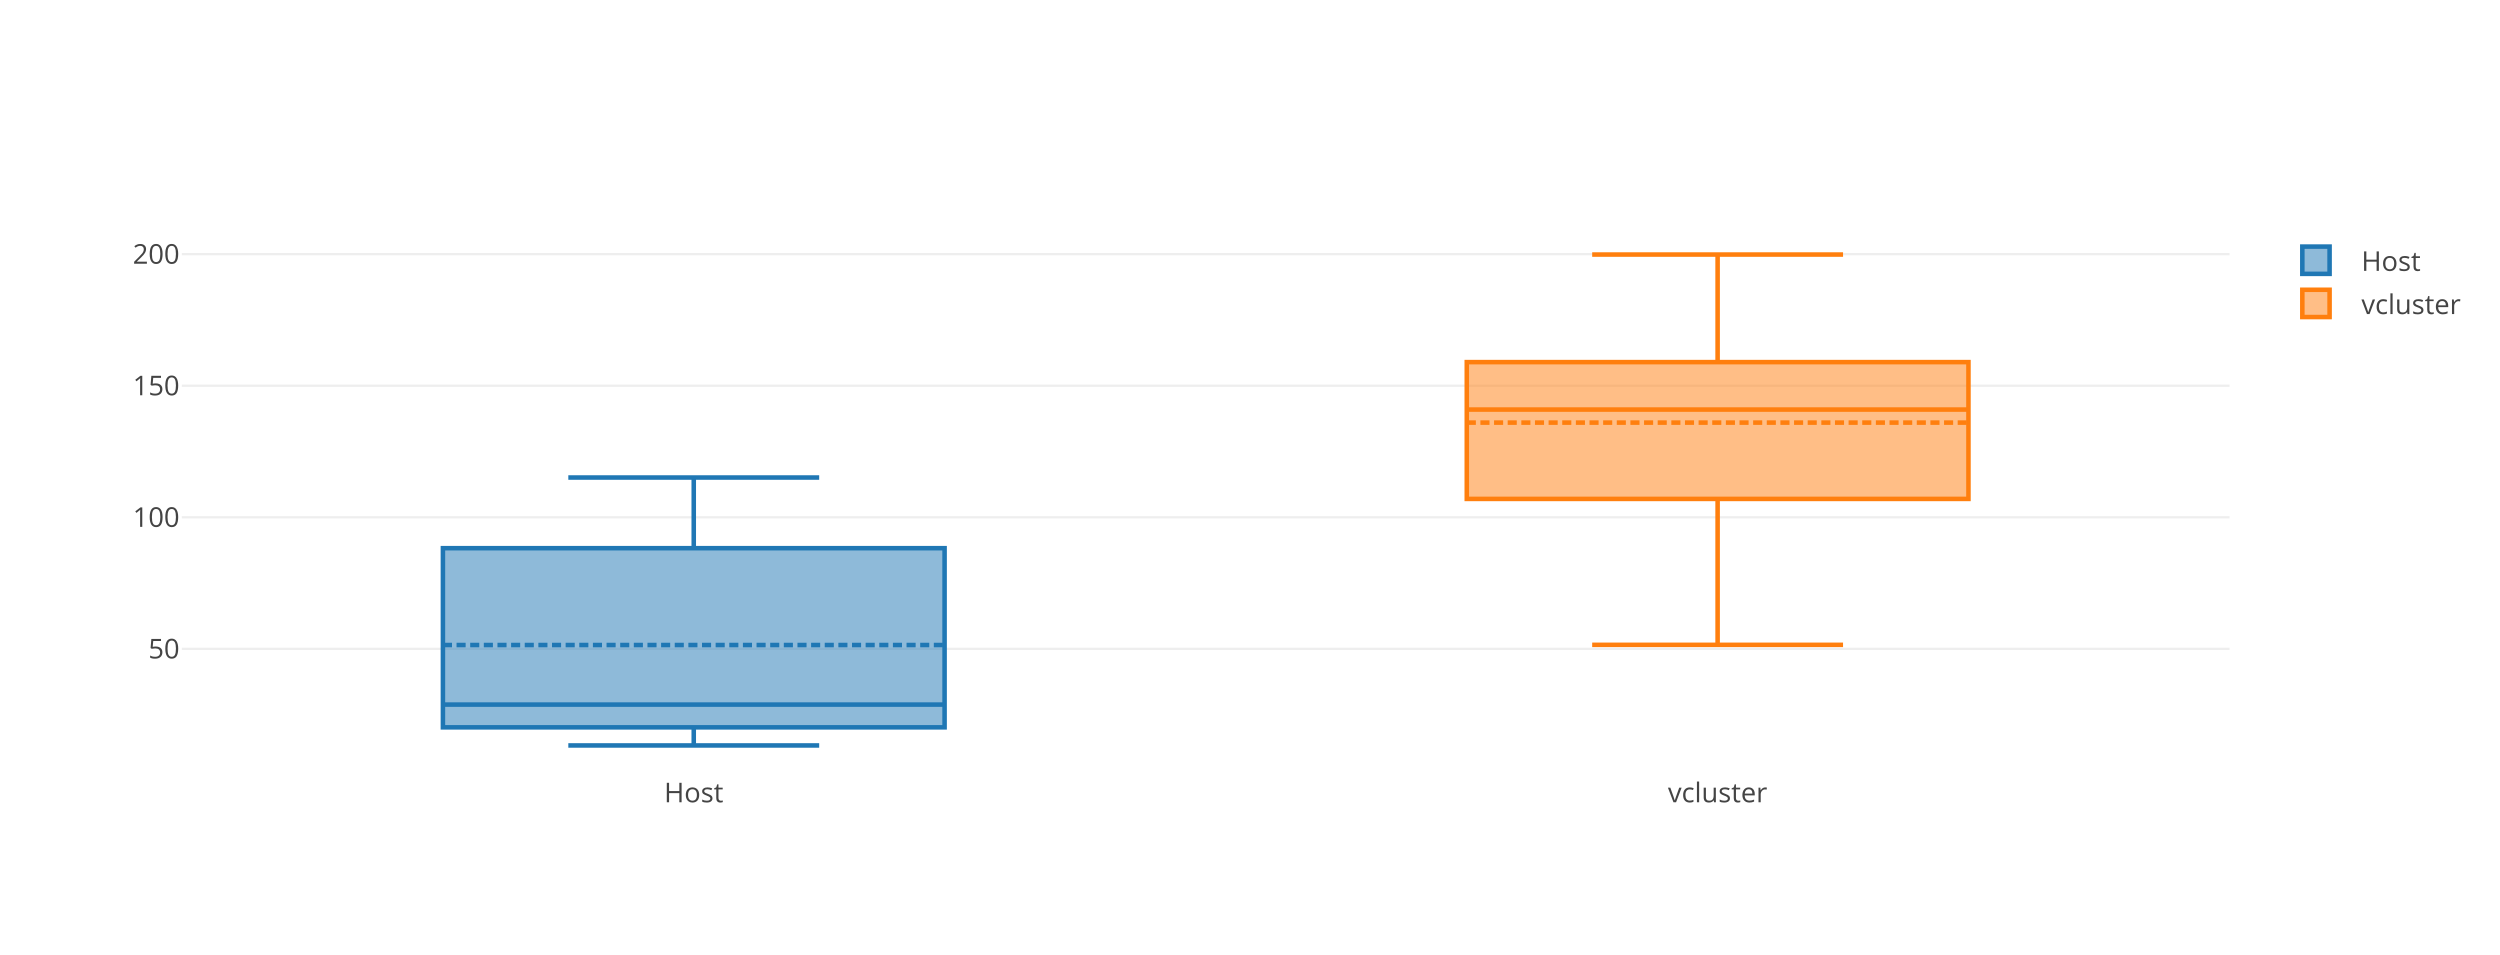
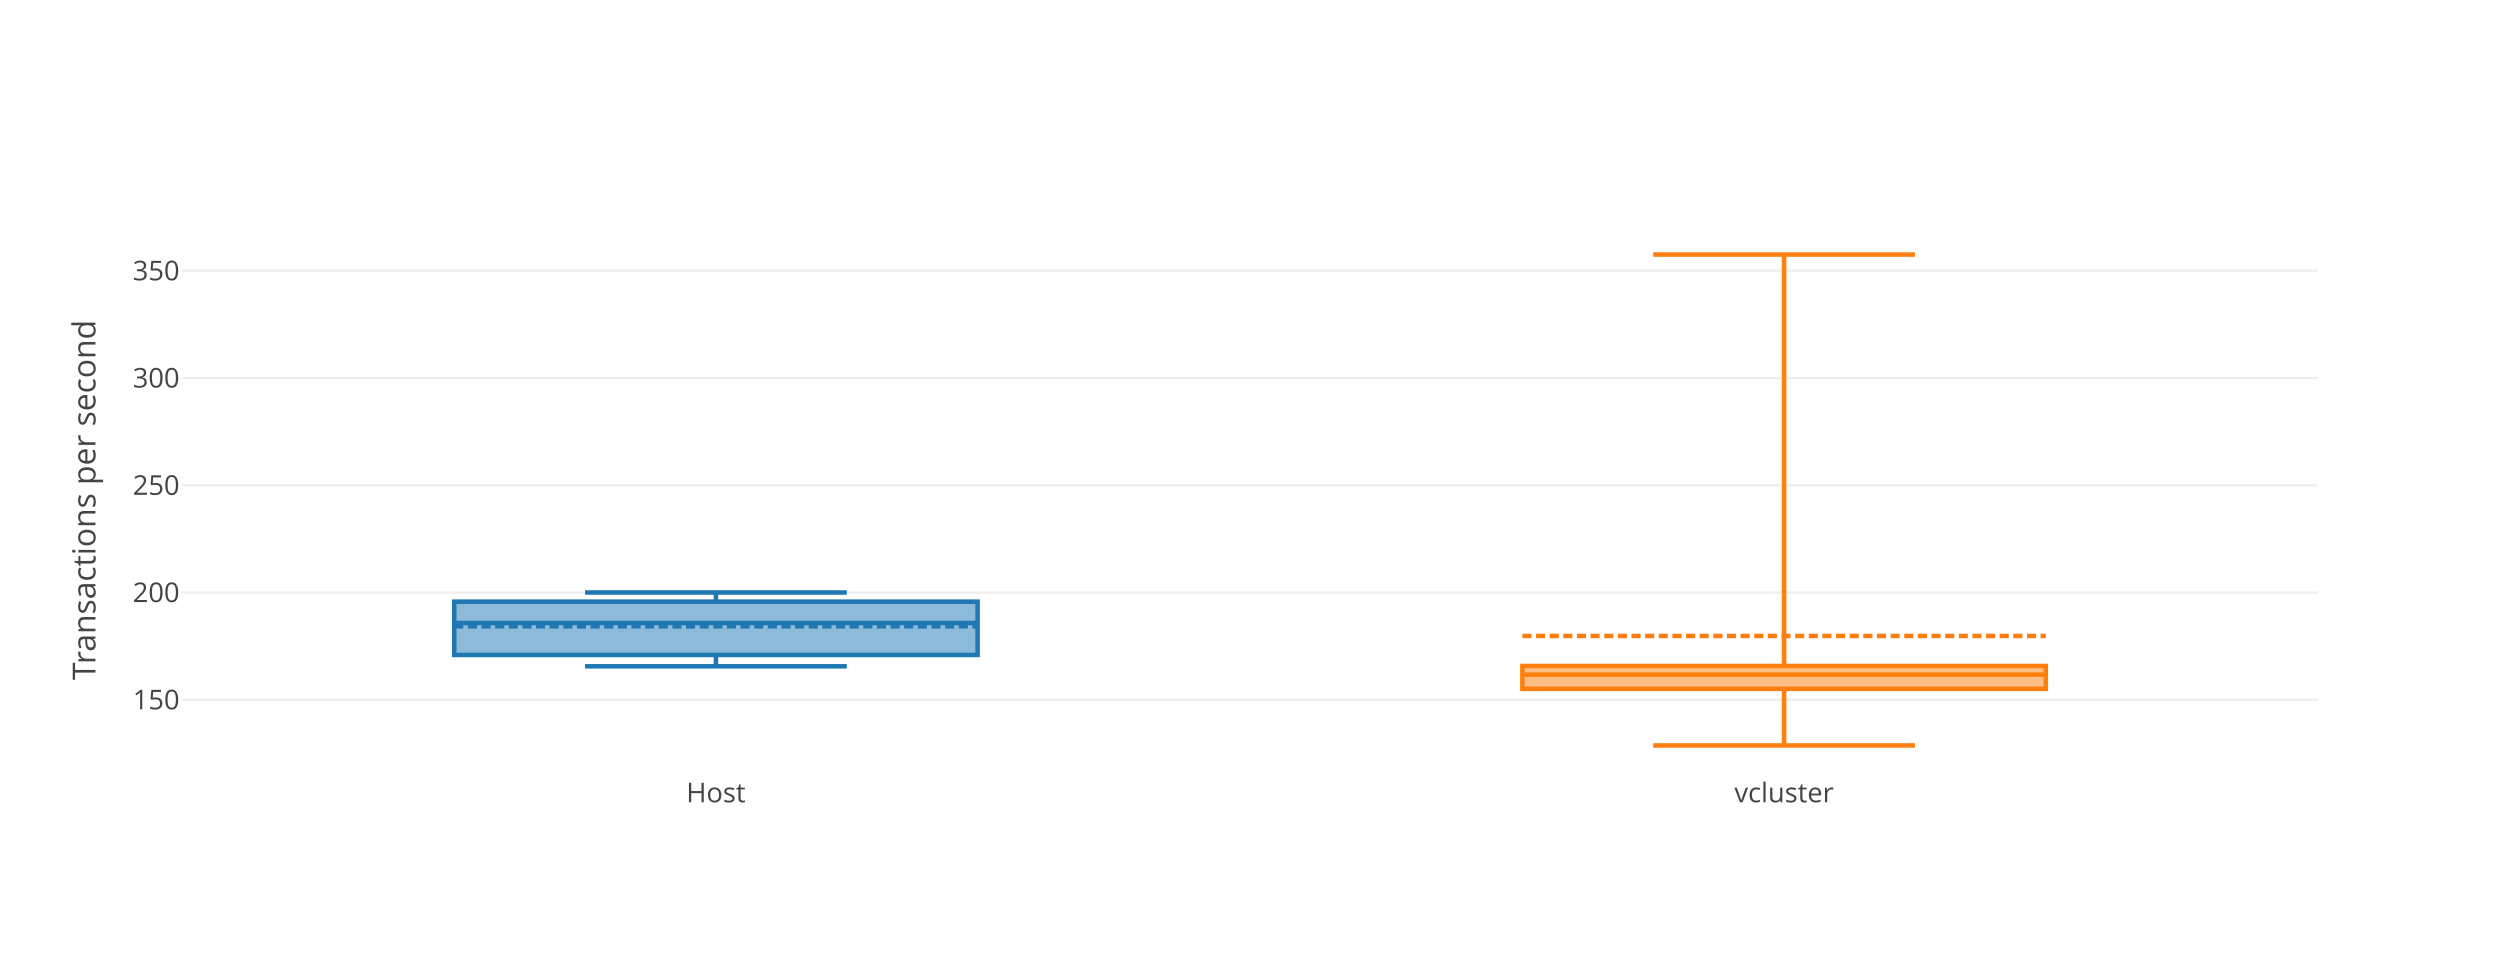
<svg xmlns="http://www.w3.org/2000/svg" class="main-svg" width="1100" height="420" style="" viewBox="0 0 1100 420">
  <rect x="0" y="0" width="1100" height="420" style="fill: rgb(255, 255, 255); fill-opacity: 1;" />
-   <defs id="defs-98e23d">
+   <defs id="defs-bac44b">
    <g class="clips">
-       <clipPath id="clip98e23dxyplot" class="plotclip">
-         <rect width="901" height="240" />
+       <clipPath id="clipbac44bxyplot" class="plotclip">
+         <rect width="940" height="240" />
      </clipPath>
-       <clipPath class="axesclip" id="clip98e23dx">
-         <rect x="80" y="0" width="901" height="420" />
+       <clipPath class="axesclip" id="clipbac44bx">
+         <rect x="80" y="0" width="940" height="420" />
      </clipPath>
-       <clipPath class="axesclip" id="clip98e23dy">
+       <clipPath class="axesclip" id="clipbac44by">
        <rect x="0" y="100" width="1100" height="240" />
      </clipPath>
-       <clipPath class="axesclip" id="clip98e23dxy">
-         <rect x="80" y="100" width="901" height="240" />
+       <clipPath class="axesclip" id="clipbac44bxy">
+         <rect x="80" y="100" width="940" height="240" />
      </clipPath>
    </g>
    <g class="gradients" />
  </defs>
  <g class="bglayer" />
  <g class="layer-below">
    <g class="imagelayer" />
    <g class="shapelayer" />
  </g>
  <g class="cartesianlayer">
    <g class="subplot xy">
      <g class="layer-subplot">
        <g class="shapelayer" />
        <g class="imagelayer" />
      </g>
      <g class="gridlayer">
        <g class="x" />
        <g class="y">
-           <path class="ygrid crisp" transform="translate(0,285.5)" d="M80,0h901" style="stroke: rgb(238, 238, 238); stroke-opacity: 1; stroke-width: 1px;" />
-           <path class="ygrid crisp" transform="translate(0,227.61)" d="M80,0h901" style="stroke: rgb(238, 238, 238); stroke-opacity: 1; stroke-width: 1px;" />
-           <path class="ygrid crisp" transform="translate(0,169.72)" d="M80,0h901" style="stroke: rgb(238, 238, 238); stroke-opacity: 1; stroke-width: 1px;" />
-           <path class="ygrid crisp" transform="translate(0,111.83)" d="M80,0h901" style="stroke: rgb(238, 238, 238); stroke-opacity: 1; stroke-width: 1px;" />
+           <path class="ygrid crisp" transform="translate(0,307.91)" d="M80,0h940" style="stroke: rgb(238, 238, 238); stroke-opacity: 1; stroke-width: 1px;" />
+           <path class="ygrid crisp" transform="translate(0,260.71)" d="M80,0h940" style="stroke: rgb(238, 238, 238); stroke-opacity: 1; stroke-width: 1px;" />
+           <path class="ygrid crisp" transform="translate(0,213.52)" d="M80,0h940" style="stroke: rgb(238, 238, 238); stroke-opacity: 1; stroke-width: 1px;" />
+           <path class="ygrid crisp" transform="translate(0,166.32)" d="M80,0h940" style="stroke: rgb(238, 238, 238); stroke-opacity: 1; stroke-width: 1px;" />
+           <path class="ygrid crisp" transform="translate(0,119.13)" d="M80,0h940" style="stroke: rgb(238, 238, 238); stroke-opacity: 1; stroke-width: 1px;" />
        </g>
      </g>
      <g class="zerolinelayer" />
      <path class="xlines-below" />
      <path class="ylines-below" />
      <g class="overlines-below" />
      <g class="xaxislayer-below" />
      <g class="yaxislayer-below" />
      <g class="overaxes-below" />
-       <g class="plot" transform="translate(80,100)" clip-path="url('#clip98e23dxyplot')">
+       <g class="plot" transform="translate(80,100)" clip-path="url('#clipbac44bxyplot')">
        <g class="boxlayer mlayer">
          <g class="trace boxes" style="opacity: 1;">
-             <path class="box" d="M114.88,210.02H335.62M114.88,220.03H335.62V141.2H114.88ZM225.25,220.03V228M225.25,141.2V110.11M170.06,228H280.44M170.06,110.11H280.44" style="vector-effect: non-scaling-stroke; stroke-width: 2px; stroke: rgb(31, 119, 180); stroke-opacity: 1; fill: rgb(31, 119, 180); fill-opacity: 0.5;" />
-             <path class="mean" d="M114.88,183.81H335.62" style="fill: none; vector-effect: non-scaling-stroke; stroke-width: 2; stroke-dasharray: 4px, 2px; stroke: rgb(31, 119, 180); stroke-opacity: 1;" />
+             <path class="box" d="M119.85,174.12H350.15M119.85,188.17H350.15V164.73H119.85ZM235,188.17V193.17M235,164.73V160.7M177.43,193.17H292.58M177.43,160.7H292.58" style="vector-effect: non-scaling-stroke; stroke-width: 2px; stroke: rgb(31, 119, 180); stroke-opacity: 1; fill: rgb(31, 119, 180); fill-opacity: 0.5;" />
+             <path class="mean" d="M119.85,175.56H350.15" style="fill: none; vector-effect: non-scaling-stroke; stroke-width: 2; stroke-dasharray: 4px, 2px; stroke: rgb(31, 119, 180); stroke-opacity: 1;" />
          </g>
          <g class="trace boxes" style="opacity: 1;">
-             <path class="box" d="M565.38,80.21H786.12M565.38,119.52H786.12V59.33H565.38ZM675.75,119.52V183.73M675.75,59.33V12M620.56,183.73H730.94M620.56,12H730.94" style="vector-effect: non-scaling-stroke; stroke-width: 2px; stroke: rgb(255, 127, 14); stroke-opacity: 1; fill: rgb(255, 127, 14); fill-opacity: 0.5;" />
-             <path class="mean" d="M565.38,85.95H786.12" style="fill: none; vector-effect: non-scaling-stroke; stroke-width: 2; stroke-dasharray: 4px, 2px; stroke: rgb(255, 127, 14); stroke-opacity: 1;" />
+             <path class="box" d="M589.85,196.83H820.15M589.85,203.09H820.15V193.03H589.85ZM705,203.09V228M705,193.03V12M647.42,228H762.58M647.42,12H762.58" style="vector-effect: non-scaling-stroke; stroke-width: 2px; stroke: rgb(255, 127, 14); stroke-opacity: 1; fill: rgb(255, 127, 14); fill-opacity: 0.5;" />
+             <path class="mean" d="M589.85,179.81H820.15" style="fill: none; vector-effect: non-scaling-stroke; stroke-width: 2; stroke-dasharray: 4px, 2px; stroke: rgb(255, 127, 14); stroke-opacity: 1;" />
          </g>
        </g>
      </g>
      <g class="overplot" />
      <path class="xlines-above crisp" d="M0,0" style="fill: none;" />
      <path class="ylines-above crisp" d="M0,0" style="fill: none;" />
      <g class="overlines-above" />
      <g class="xaxislayer-above">
        <g class="xtick">
-           <text text-anchor="middle" x="0" y="353" transform="translate(305.25,0)" style="font-family: 'Open Sans', verdana, arial, sans-serif; font-size: 12px; fill: rgb(68, 68, 68); fill-opacity: 1; white-space: pre;">Host</text>
+           <text text-anchor="middle" x="0" y="353" transform="translate(315,0)" style="font-family: 'Open Sans', verdana, arial, sans-serif; font-size: 12px; fill: rgb(68, 68, 68); fill-opacity: 1; white-space: pre;">Host</text>
        </g>
        <g class="xtick">
-           <text text-anchor="middle" x="0" y="353" transform="translate(755.75,0)" style="font-family: 'Open Sans', verdana, arial, sans-serif; font-size: 12px; fill: rgb(68, 68, 68); fill-opacity: 1; white-space: pre;">vcluster</text>
+           <text text-anchor="middle" x="0" y="353" transform="translate(785,0)" style="font-family: 'Open Sans', verdana, arial, sans-serif; font-size: 12px; fill: rgb(68, 68, 68); fill-opacity: 1; white-space: pre;">vcluster</text>
        </g>
      </g>
      <g class="yaxislayer-above">
        <g class="ytick">
-           <text text-anchor="end" x="79" y="4.2" transform="translate(0,285.5)" style="font-family: 'Open Sans', verdana, arial, sans-serif; font-size: 12px; fill: rgb(68, 68, 68); fill-opacity: 1; white-space: pre;">50</text>
+           <text text-anchor="end" x="79" y="4.2" transform="translate(0,307.91)" style="font-family: 'Open Sans', verdana, arial, sans-serif; font-size: 12px; fill: rgb(68, 68, 68); fill-opacity: 1; white-space: pre;">150</text>
        </g>
        <g class="ytick">
-           <text text-anchor="end" x="79" y="4.2" transform="translate(0,227.61)" style="font-family: 'Open Sans', verdana, arial, sans-serif; font-size: 12px; fill: rgb(68, 68, 68); fill-opacity: 1; white-space: pre;">100</text>
+           <text text-anchor="end" x="79" y="4.2" transform="translate(0,260.71)" style="font-family: 'Open Sans', verdana, arial, sans-serif; font-size: 12px; fill: rgb(68, 68, 68); fill-opacity: 1; white-space: pre;">200</text>
        </g>
        <g class="ytick">
-           <text text-anchor="end" x="79" y="4.2" transform="translate(0,169.72)" style="font-family: 'Open Sans', verdana, arial, sans-serif; font-size: 12px; fill: rgb(68, 68, 68); fill-opacity: 1; white-space: pre;">150</text>
+           <text text-anchor="end" x="79" y="4.2" transform="translate(0,213.52)" style="font-family: 'Open Sans', verdana, arial, sans-serif; font-size: 12px; fill: rgb(68, 68, 68); fill-opacity: 1; white-space: pre;">250</text>
        </g>
        <g class="ytick">
-           <text text-anchor="end" x="79" y="4.2" transform="translate(0,111.83)" style="font-family: 'Open Sans', verdana, arial, sans-serif; font-size: 12px; fill: rgb(68, 68, 68); fill-opacity: 1; white-space: pre;">200</text>
+           <text text-anchor="end" x="79" y="4.2" transform="translate(0,166.32)" style="font-family: 'Open Sans', verdana, arial, sans-serif; font-size: 12px; fill: rgb(68, 68, 68); fill-opacity: 1; white-space: pre;">300</text>
+         </g>
+         <g class="ytick">
+           <text text-anchor="end" x="79" y="4.2" transform="translate(0,119.13)" style="font-family: 'Open Sans', verdana, arial, sans-serif; font-size: 12px; fill: rgb(68, 68, 68); fill-opacity: 1; white-space: pre;">350</text>
        </g>
      </g>
      <g class="overaxes-above" />
    </g>
  </g>
  <g class="polarlayer" />
  <g class="ternarylayer" />
  <g class="geolayer" />
  <g class="funnelarealayer" />
  <g class="pielayer" />
  <g class="treemaplayer" />
  <g class="sunburstlayer" />
  <g class="glimages" />
-   <defs id="topdefs-98e23d">
+   <defs id="topdefs-bac44b">
    <g class="clips" />
-     <clipPath id="legend98e23d">
-       <rect width="89" height="48" x="0" y="0" />
-     </clipPath>
  </defs>
  <g class="layer-above">
    <g class="imagelayer" />
    <g class="shapelayer" />
  </g>
  <g class="infolayer">
-     <g class="legend" pointer-events="all" transform="translate(999.02,100)">
-       <rect class="bg" shape-rendering="crispEdges" style="stroke: rgb(68, 68, 68); stroke-opacity: 1; fill: rgb(255, 255, 255); fill-opacity: 1; stroke-width: 0px;" width="89" height="48" x="0" y="0" />
-       <g class="scrollbox" transform="" clip-path="url('#legend98e23d')">
-         <g class="groups">
-           <g class="traces" transform="translate(0,14.5)" style="opacity: 1;">
-             <text class="legendtext" text-anchor="start" x="40" y="4.68" style="font-family: 'Open Sans', verdana, arial, sans-serif; font-size: 12px; fill: rgb(68, 68, 68); fill-opacity: 1; white-space: pre;">Host</text>
-             <g class="layers" style="opacity: 1;">
-               <g class="legendfill" />
-               <g class="legendlines" />
-               <g class="legendsymbols">
-                 <g class="legendpoints">
-                   <path class="legendbox" d="M6,6H-6V-6H6Z" transform="translate(20,0)" style="stroke-width: 2px; fill: rgb(31, 119, 180); fill-opacity: 0.5; stroke: rgb(31, 119, 180); stroke-opacity: 1;" />
-                 </g>
-               </g>
-             </g>
-             <rect class="legendtoggle" x="0" y="-9.5" width="84" height="19" style="fill: rgb(0, 0, 0); fill-opacity: 0;" />
-           </g>
-           <g class="traces" transform="translate(0,33.5)" style="opacity: 1;">
-             <text class="legendtext" text-anchor="start" x="40" y="4.68" style="font-family: 'Open Sans', verdana, arial, sans-serif; font-size: 12px; fill: rgb(68, 68, 68); fill-opacity: 1; white-space: pre;">vcluster</text>
-             <g class="layers" style="opacity: 1;">
-               <g class="legendfill" />
-               <g class="legendlines" />
-               <g class="legendsymbols">
-                 <g class="legendpoints">
-                   <path class="legendbox" d="M6,6H-6V-6H6Z" transform="translate(20,0)" style="stroke-width: 2px; fill: rgb(255, 127, 14); fill-opacity: 0.5; stroke: rgb(255, 127, 14); stroke-opacity: 1;" />
-                 </g>
-               </g>
-             </g>
-             <rect class="legendtoggle" x="0" y="-9.5" width="84" height="19" style="fill: rgb(0, 0, 0); fill-opacity: 0;" />
-           </g>
-         </g>
-       </g>
-       <rect class="scrollbar" rx="20" ry="3" width="0" height="0" style="fill: rgb(128, 139, 164); fill-opacity: 1;" x="0" y="0" />
-     </g>
    <g class="g-gtitle" />
    <g class="g-xtitle" />
-     <g class="g-ytitle" />
+     <g class="g-ytitle">
+       <text class="ytitle" transform="rotate(-90,42,220)" x="42" y="220" text-anchor="middle" style="font-family: 'Open Sans', verdana, arial, sans-serif; font-size: 14px; fill: rgb(68, 68, 68); opacity: 1; font-weight: normal; white-space: pre;">Transactions per second</text>
+     </g>
  </g>
</svg>
